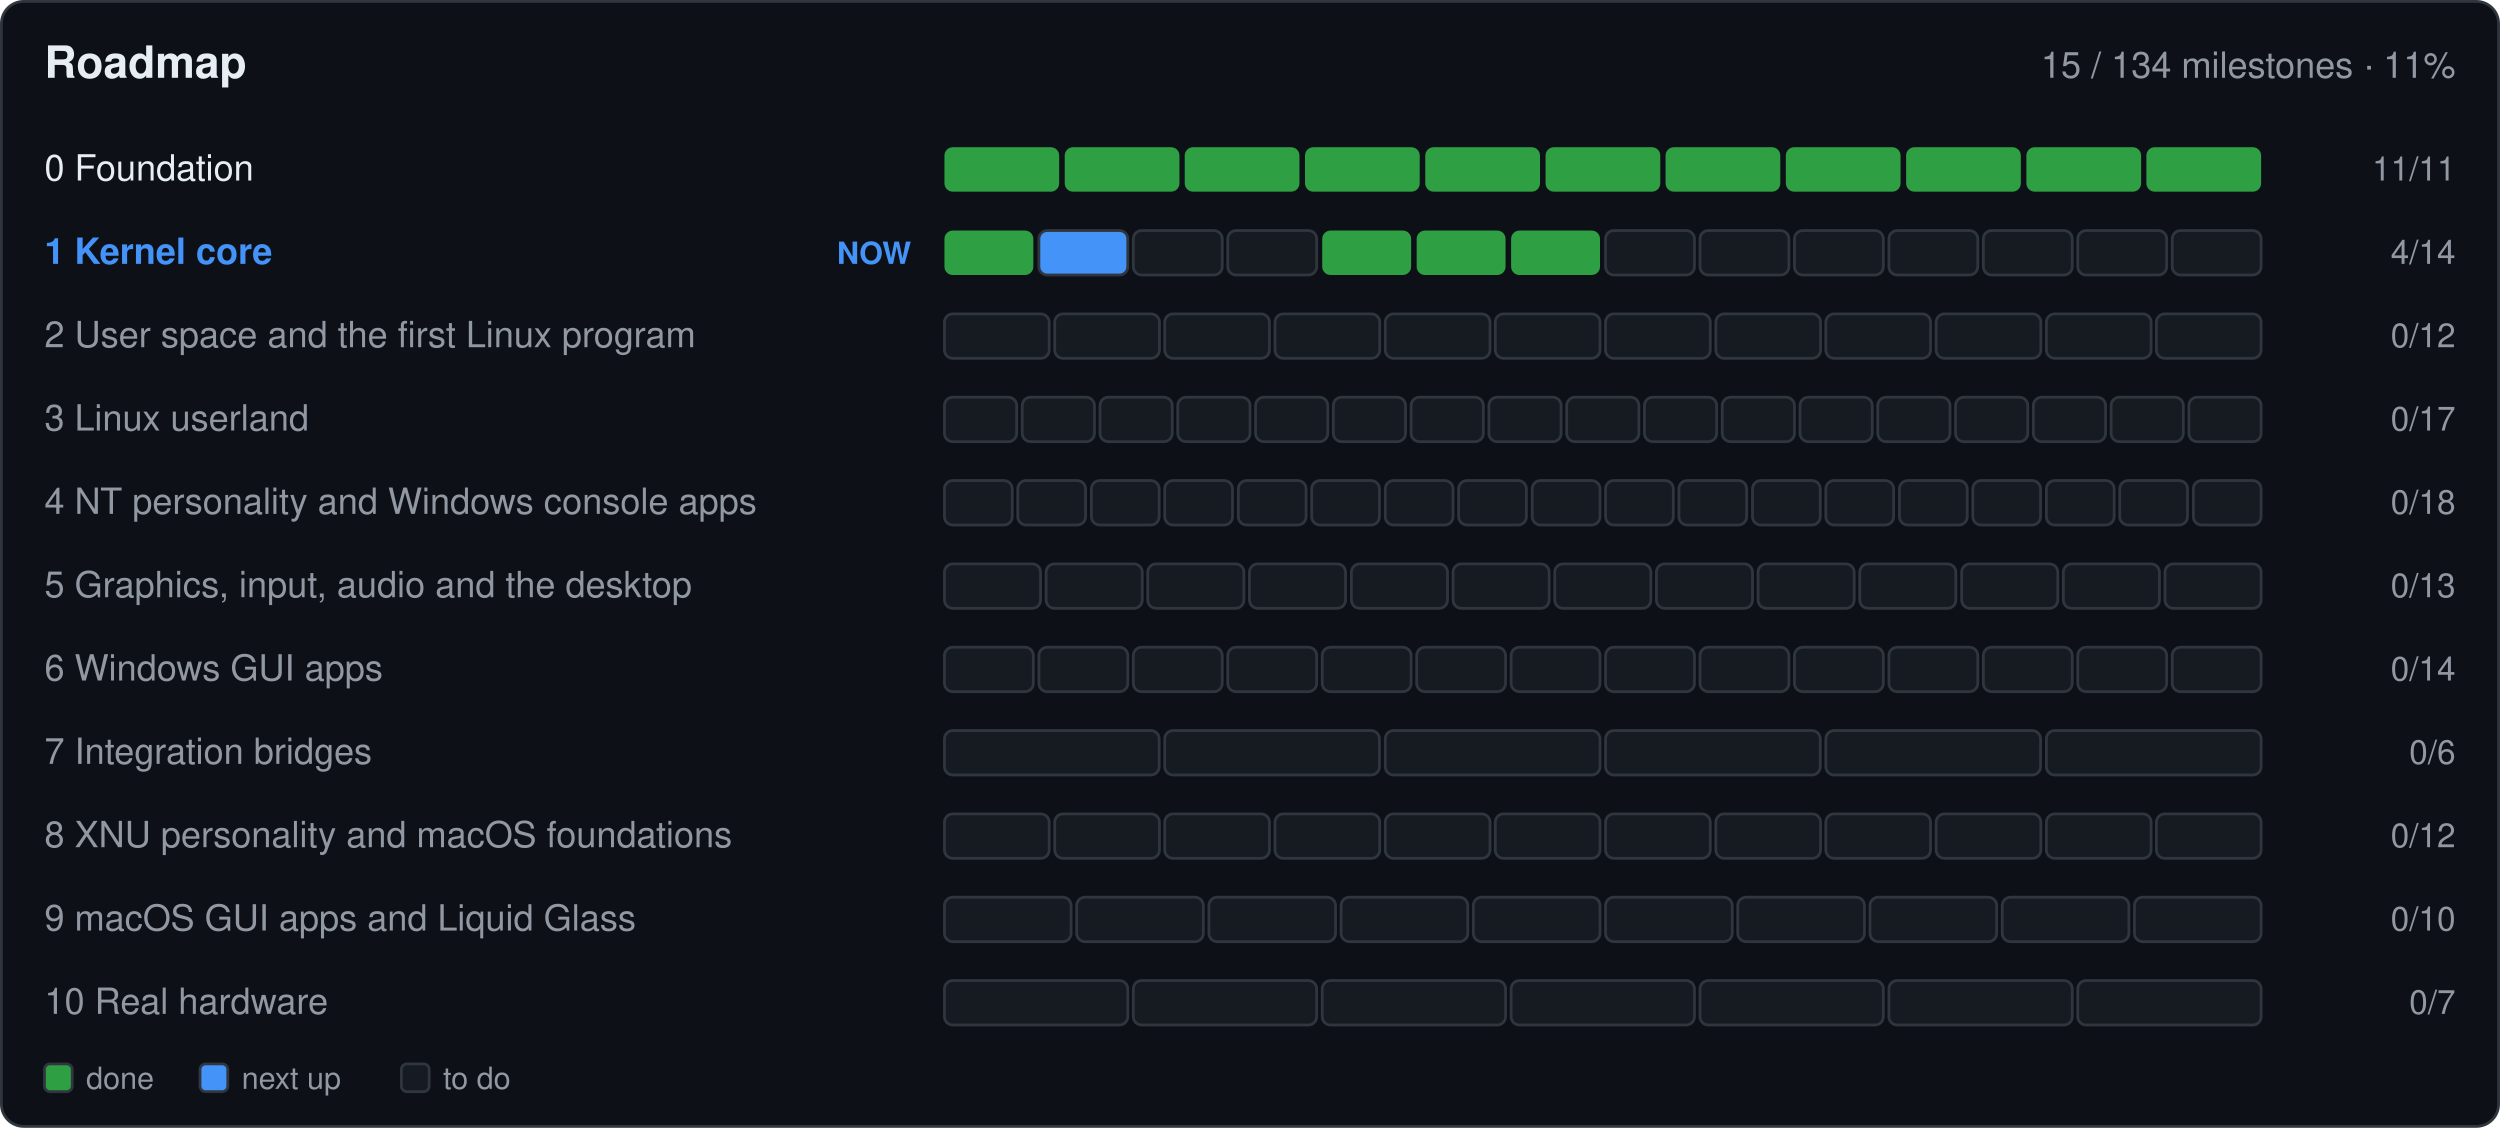
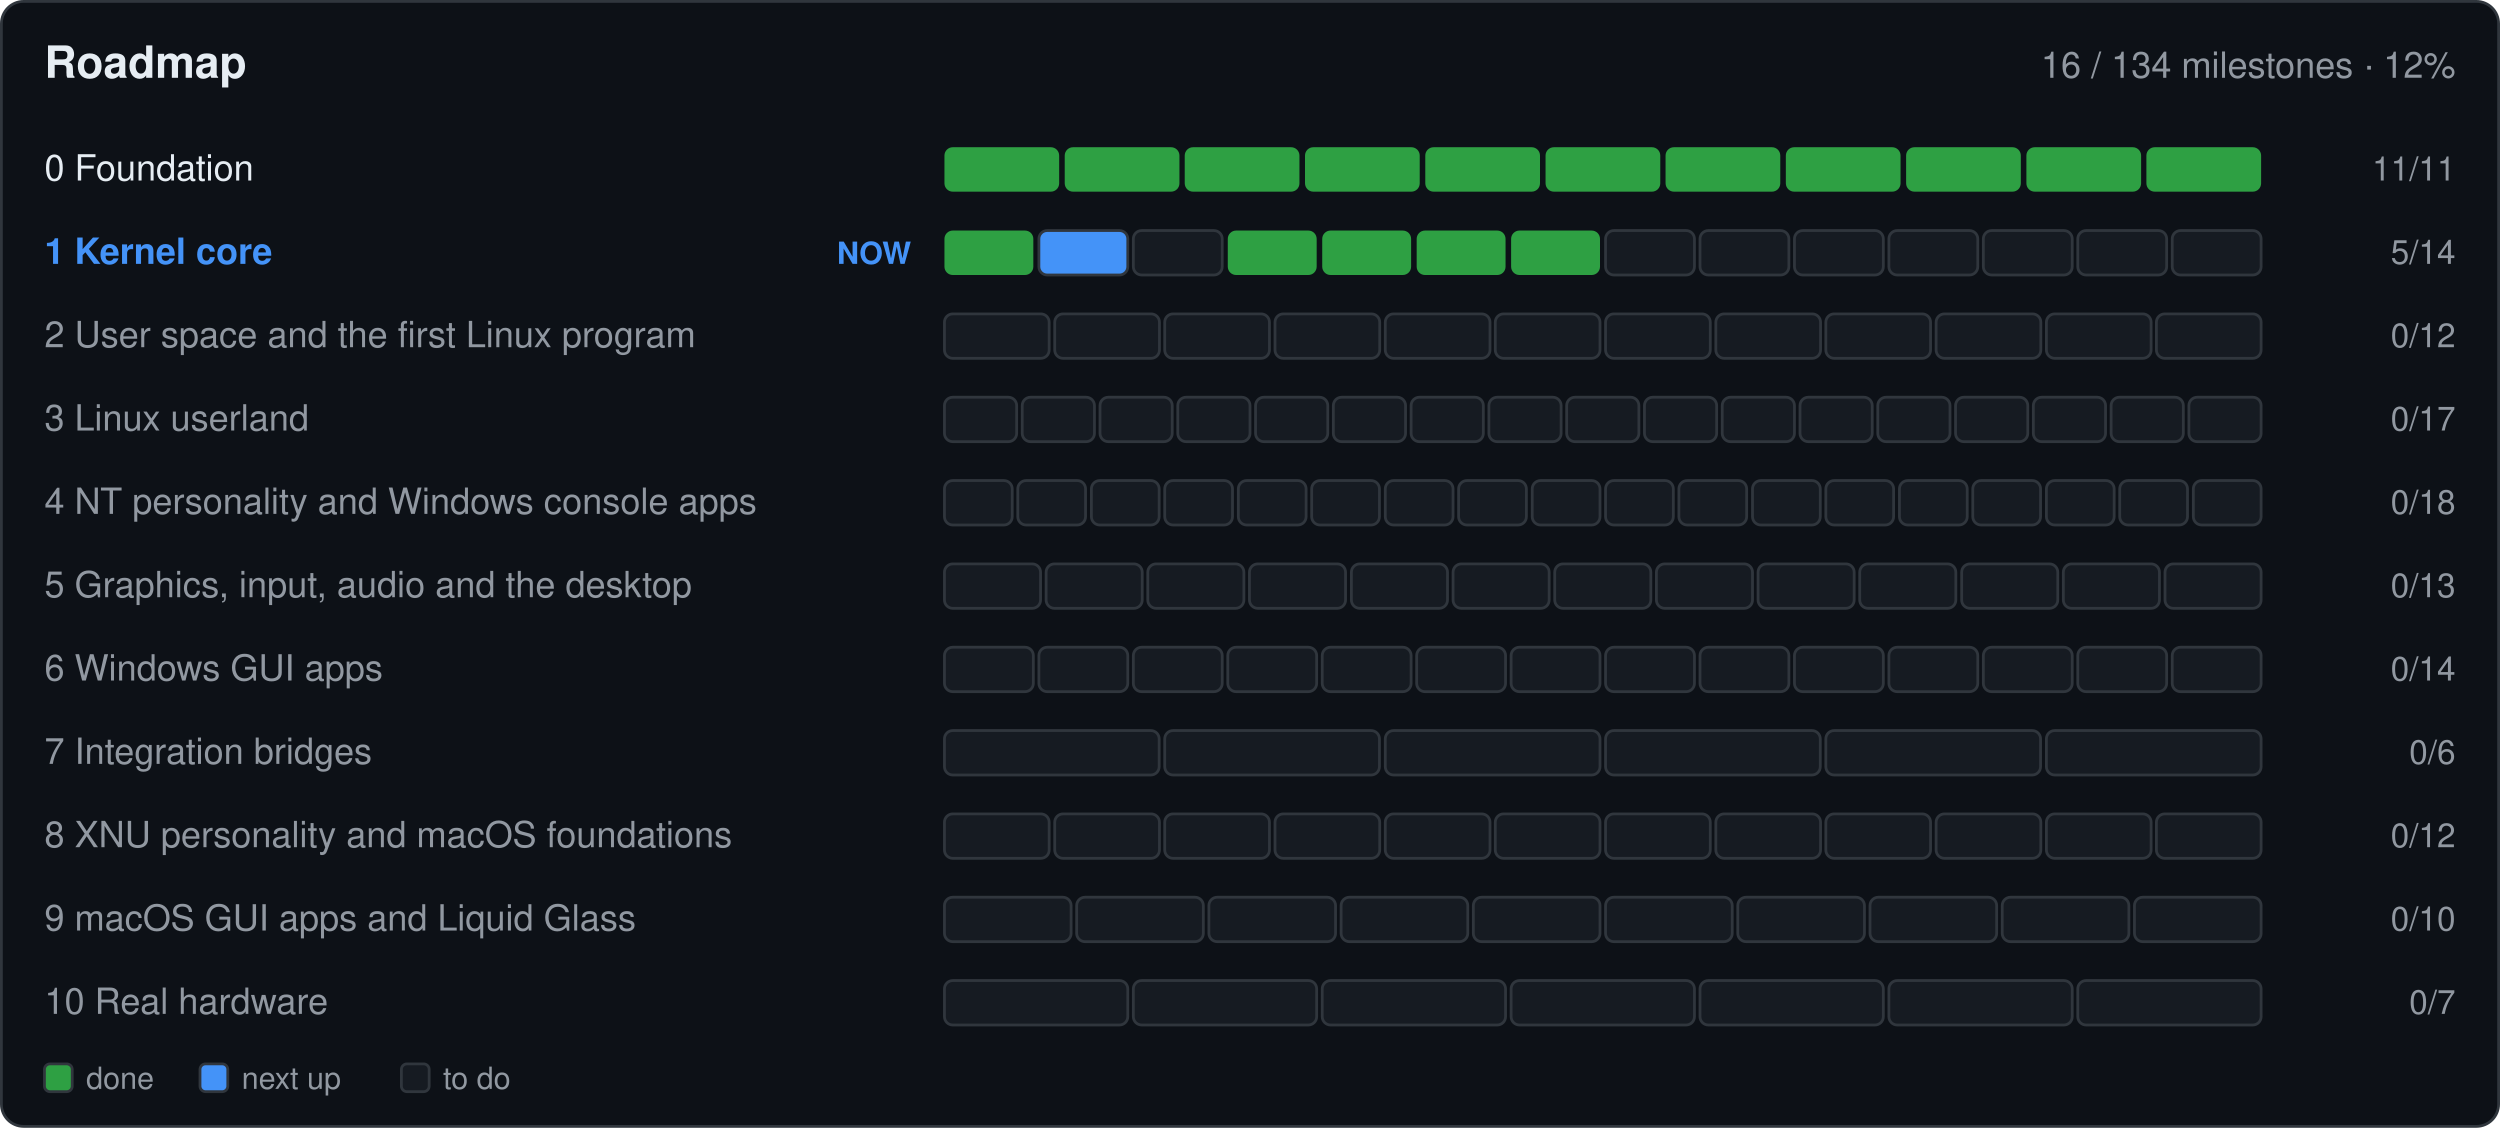
- <svg xmlns="http://www.w3.org/2000/svg" width="900" height="406" viewBox="0 0 900 406" role="img" aria-label="Roadmap: 15 of 134 milestones done">
+ <svg xmlns="http://www.w3.org/2000/svg" width="900" height="406" viewBox="0 0 900 406" role="img" aria-label="Roadmap: 16 of 134 milestones done">
  <rect x="0.5" y="0.5" width="899.0" height="405.0" fill="#0d1117" rx="8" stroke="#30363d" />
  <text x="16.0" y="28.0" font-family="-apple-system,BlinkMacSystemFont,'Segoe UI',Helvetica,Arial,sans-serif" font-size="16" font-weight="600" fill="#e6edf3" text-anchor="start">Roadmap</text>
-   <text x="884.0" y="28.0" font-family="-apple-system,BlinkMacSystemFont,'Segoe UI',Helvetica,Arial,sans-serif" font-size="13" font-weight="400" fill="#9198a1" text-anchor="end">15 / 134 milestones · 11%</text>
+   <text x="884.0" y="28.0" font-family="-apple-system,BlinkMacSystemFont,'Segoe UI',Helvetica,Arial,sans-serif" font-size="13" font-weight="400" fill="#9198a1" text-anchor="end">16 / 134 milestones · 12%</text>
  <text x="16.0" y="65.0" font-family="-apple-system,BlinkMacSystemFont,'Segoe UI',Helvetica,Arial,sans-serif" font-size="13" font-weight="400" fill="#e6edf3" text-anchor="start"> 0  Foundation</text>
  <g>
    <rect x="340.0" y="53.0" width="41.3" height="16.0" fill="#2ea043" rx="3" />
  </g>
  <g>
    <rect x="383.3" y="53.0" width="41.3" height="16.0" fill="#2ea043" rx="3" />
  </g>
  <g>
    <rect x="426.5" y="53.0" width="41.3" height="16.0" fill="#2ea043" rx="3" />
  </g>
  <g>
    <rect x="469.8" y="53.0" width="41.3" height="16.0" fill="#2ea043" rx="3" />
  </g>
  <g>
    <rect x="513.1" y="53.0" width="41.3" height="16.0" fill="#2ea043" rx="3" />
  </g>
  <g>
    <rect x="556.4" y="53.0" width="41.3" height="16.0" fill="#2ea043" rx="3" />
  </g>
  <g>
    <rect x="599.6" y="53.0" width="41.3" height="16.0" fill="#2ea043" rx="3" />
  </g>
  <g>
    <rect x="642.9" y="53.0" width="41.3" height="16.0" fill="#2ea043" rx="3" />
  </g>
  <g>
    <rect x="686.2" y="53.0" width="41.3" height="16.0" fill="#2ea043" rx="3" />
  </g>
  <g>
    <rect x="729.5" y="53.0" width="41.3" height="16.0" fill="#2ea043" rx="3" />
  </g>
  <g>
    <rect x="772.7" y="53.0" width="41.3" height="16.0" fill="#2ea043" rx="3" />
  </g>
  <text x="884.0" y="65.0" font-family="-apple-system,BlinkMacSystemFont,'Segoe UI',Helvetica,Arial,sans-serif" font-size="12" font-weight="400" fill="#9198a1" text-anchor="end">11/11</text>
  <text x="16.0" y="95.0" font-family="-apple-system,BlinkMacSystemFont,'Segoe UI',Helvetica,Arial,sans-serif" font-size="13" font-weight="600" fill="#4493f8" text-anchor="start"> 1  Kernel core</text>
  <text x="328.0" y="95.0" font-family="-apple-system,BlinkMacSystemFont,'Segoe UI',Helvetica,Arial,sans-serif" font-size="11" font-weight="600" fill="#4493f8" text-anchor="end">NOW</text>
  <g>
    <rect x="340.0" y="83.0" width="32.0" height="16.0" fill="#2ea043" rx="3" />
  </g>
  <g>
    <rect x="374.0" y="83.0" width="32.0" height="16.0" fill="#4493f8" rx="3" stroke="#30363d" />
  </g>
  <g>
    <rect x="408.0" y="83.0" width="32.0" height="16.0" fill="#161b22" rx="3" stroke="#30363d" />
  </g>
  <g>
-     <rect x="442.0" y="83.0" width="32.0" height="16.0" fill="#161b22" rx="3" stroke="#30363d" />
+     <rect x="442.0" y="83.0" width="32.0" height="16.0" fill="#2ea043" rx="3" />
  </g>
  <g>
    <rect x="476.0" y="83.0" width="32.0" height="16.0" fill="#2ea043" rx="3" />
  </g>
  <g>
    <rect x="510.0" y="83.0" width="32.0" height="16.0" fill="#2ea043" rx="3" />
  </g>
  <g>
    <rect x="544.0" y="83.0" width="32.0" height="16.0" fill="#2ea043" rx="3" />
  </g>
  <g>
    <rect x="578.0" y="83.0" width="32.0" height="16.0" fill="#161b22" rx="3" stroke="#30363d" />
  </g>
  <g>
    <rect x="612.0" y="83.0" width="32.0" height="16.0" fill="#161b22" rx="3" stroke="#30363d" />
  </g>
  <g>
    <rect x="646.0" y="83.0" width="32.0" height="16.0" fill="#161b22" rx="3" stroke="#30363d" />
  </g>
  <g>
    <rect x="680.0" y="83.0" width="32.0" height="16.0" fill="#161b22" rx="3" stroke="#30363d" />
  </g>
  <g>
    <rect x="714.0" y="83.0" width="32.0" height="16.0" fill="#161b22" rx="3" stroke="#30363d" />
  </g>
  <g>
    <rect x="748.0" y="83.0" width="32.0" height="16.0" fill="#161b22" rx="3" stroke="#30363d" />
  </g>
  <g>
    <rect x="782.0" y="83.0" width="32.0" height="16.0" fill="#161b22" rx="3" stroke="#30363d" />
  </g>
-   <text x="884.0" y="95.0" font-family="-apple-system,BlinkMacSystemFont,'Segoe UI',Helvetica,Arial,sans-serif" font-size="12" font-weight="400" fill="#9198a1" text-anchor="end">4/14</text>
+   <text x="884.0" y="95.0" font-family="-apple-system,BlinkMacSystemFont,'Segoe UI',Helvetica,Arial,sans-serif" font-size="12" font-weight="400" fill="#9198a1" text-anchor="end">5/14</text>
  <text x="16.0" y="125.0" font-family="-apple-system,BlinkMacSystemFont,'Segoe UI',Helvetica,Arial,sans-serif" font-size="13" font-weight="400" fill="#9198a1" text-anchor="start"> 2  User space and the first Linux program</text>
  <g>
    <rect x="340.0" y="113.0" width="37.7" height="16.0" fill="#161b22" rx="3" stroke="#30363d" />
  </g>
  <g>
    <rect x="379.7" y="113.0" width="37.7" height="16.0" fill="#161b22" rx="3" stroke="#30363d" />
  </g>
  <g>
    <rect x="419.3" y="113.0" width="37.7" height="16.0" fill="#161b22" rx="3" stroke="#30363d" />
  </g>
  <g>
    <rect x="459.0" y="113.0" width="37.7" height="16.0" fill="#161b22" rx="3" stroke="#30363d" />
  </g>
  <g>
    <rect x="498.7" y="113.0" width="37.7" height="16.0" fill="#161b22" rx="3" stroke="#30363d" />
  </g>
  <g>
    <rect x="538.3" y="113.0" width="37.7" height="16.0" fill="#161b22" rx="3" stroke="#30363d" />
  </g>
  <g>
    <rect x="578.0" y="113.0" width="37.7" height="16.0" fill="#161b22" rx="3" stroke="#30363d" />
  </g>
  <g>
    <rect x="617.7" y="113.0" width="37.7" height="16.0" fill="#161b22" rx="3" stroke="#30363d" />
  </g>
  <g>
    <rect x="657.3" y="113.0" width="37.7" height="16.0" fill="#161b22" rx="3" stroke="#30363d" />
  </g>
  <g>
    <rect x="697.0" y="113.0" width="37.7" height="16.0" fill="#161b22" rx="3" stroke="#30363d" />
  </g>
  <g>
    <rect x="736.7" y="113.0" width="37.7" height="16.0" fill="#161b22" rx="3" stroke="#30363d" />
  </g>
  <g>
    <rect x="776.3" y="113.0" width="37.7" height="16.0" fill="#161b22" rx="3" stroke="#30363d" />
  </g>
  <text x="884.0" y="125.0" font-family="-apple-system,BlinkMacSystemFont,'Segoe UI',Helvetica,Arial,sans-serif" font-size="12" font-weight="400" fill="#9198a1" text-anchor="end">0/12</text>
  <text x="16.0" y="155.0" font-family="-apple-system,BlinkMacSystemFont,'Segoe UI',Helvetica,Arial,sans-serif" font-size="13" font-weight="400" fill="#9198a1" text-anchor="start"> 3  Linux userland</text>
  <g>
    <rect x="340.0" y="143.0" width="26.0" height="16.0" fill="#161b22" rx="3" stroke="#30363d" />
  </g>
  <g>
    <rect x="368.0" y="143.0" width="26.0" height="16.0" fill="#161b22" rx="3" stroke="#30363d" />
  </g>
  <g>
    <rect x="396.0" y="143.0" width="26.0" height="16.0" fill="#161b22" rx="3" stroke="#30363d" />
  </g>
  <g>
    <rect x="424.0" y="143.0" width="26.0" height="16.0" fill="#161b22" rx="3" stroke="#30363d" />
  </g>
  <g>
    <rect x="452.0" y="143.0" width="26.0" height="16.0" fill="#161b22" rx="3" stroke="#30363d" />
  </g>
  <g>
    <rect x="480.0" y="143.0" width="26.0" height="16.0" fill="#161b22" rx="3" stroke="#30363d" />
  </g>
  <g>
    <rect x="508.0" y="143.0" width="26.0" height="16.0" fill="#161b22" rx="3" stroke="#30363d" />
  </g>
  <g>
    <rect x="536.0" y="143.0" width="26.0" height="16.0" fill="#161b22" rx="3" stroke="#30363d" />
  </g>
  <g>
    <rect x="564.0" y="143.0" width="26.0" height="16.0" fill="#161b22" rx="3" stroke="#30363d" />
  </g>
  <g>
    <rect x="592.0" y="143.0" width="26.0" height="16.0" fill="#161b22" rx="3" stroke="#30363d" />
  </g>
  <g>
    <rect x="620.0" y="143.0" width="26.0" height="16.0" fill="#161b22" rx="3" stroke="#30363d" />
  </g>
  <g>
    <rect x="648.0" y="143.0" width="26.0" height="16.0" fill="#161b22" rx="3" stroke="#30363d" />
  </g>
  <g>
    <rect x="676.0" y="143.0" width="26.0" height="16.0" fill="#161b22" rx="3" stroke="#30363d" />
  </g>
  <g>
    <rect x="704.0" y="143.0" width="26.0" height="16.0" fill="#161b22" rx="3" stroke="#30363d" />
  </g>
  <g>
    <rect x="732.0" y="143.0" width="26.0" height="16.0" fill="#161b22" rx="3" stroke="#30363d" />
  </g>
  <g>
    <rect x="760.0" y="143.0" width="26.0" height="16.0" fill="#161b22" rx="3" stroke="#30363d" />
  </g>
  <g>
    <rect x="788.0" y="143.0" width="26.0" height="16.0" fill="#161b22" rx="3" stroke="#30363d" />
  </g>
  <text x="884.0" y="155.0" font-family="-apple-system,BlinkMacSystemFont,'Segoe UI',Helvetica,Arial,sans-serif" font-size="12" font-weight="400" fill="#9198a1" text-anchor="end">0/17</text>
  <text x="16.0" y="185.0" font-family="-apple-system,BlinkMacSystemFont,'Segoe UI',Helvetica,Arial,sans-serif" font-size="13" font-weight="400" fill="#9198a1" text-anchor="start"> 4  NT personality and Windows console apps</text>
  <g>
    <rect x="340.0" y="173.0" width="24.4" height="16.0" fill="#161b22" rx="3" stroke="#30363d" />
  </g>
  <g>
    <rect x="366.4" y="173.0" width="24.4" height="16.0" fill="#161b22" rx="3" stroke="#30363d" />
  </g>
  <g>
    <rect x="392.9" y="173.0" width="24.4" height="16.0" fill="#161b22" rx="3" stroke="#30363d" />
  </g>
  <g>
    <rect x="419.3" y="173.0" width="24.4" height="16.0" fill="#161b22" rx="3" stroke="#30363d" />
  </g>
  <g>
    <rect x="445.8" y="173.0" width="24.4" height="16.0" fill="#161b22" rx="3" stroke="#30363d" />
  </g>
  <g>
    <rect x="472.2" y="173.0" width="24.4" height="16.0" fill="#161b22" rx="3" stroke="#30363d" />
  </g>
  <g>
    <rect x="498.7" y="173.0" width="24.4" height="16.0" fill="#161b22" rx="3" stroke="#30363d" />
  </g>
  <g>
    <rect x="525.1" y="173.0" width="24.4" height="16.0" fill="#161b22" rx="3" stroke="#30363d" />
  </g>
  <g>
    <rect x="551.6" y="173.0" width="24.4" height="16.0" fill="#161b22" rx="3" stroke="#30363d" />
  </g>
  <g>
    <rect x="578.0" y="173.0" width="24.4" height="16.0" fill="#161b22" rx="3" stroke="#30363d" />
  </g>
  <g>
    <rect x="604.4" y="173.0" width="24.4" height="16.0" fill="#161b22" rx="3" stroke="#30363d" />
  </g>
  <g>
    <rect x="630.9" y="173.0" width="24.4" height="16.0" fill="#161b22" rx="3" stroke="#30363d" />
  </g>
  <g>
    <rect x="657.3" y="173.0" width="24.4" height="16.0" fill="#161b22" rx="3" stroke="#30363d" />
  </g>
  <g>
    <rect x="683.8" y="173.0" width="24.4" height="16.0" fill="#161b22" rx="3" stroke="#30363d" />
  </g>
  <g>
    <rect x="710.2" y="173.0" width="24.4" height="16.0" fill="#161b22" rx="3" stroke="#30363d" />
  </g>
  <g>
    <rect x="736.7" y="173.0" width="24.4" height="16.0" fill="#161b22" rx="3" stroke="#30363d" />
  </g>
  <g>
    <rect x="763.1" y="173.0" width="24.4" height="16.0" fill="#161b22" rx="3" stroke="#30363d" />
  </g>
  <g>
    <rect x="789.6" y="173.0" width="24.4" height="16.0" fill="#161b22" rx="3" stroke="#30363d" />
  </g>
  <text x="884.0" y="185.0" font-family="-apple-system,BlinkMacSystemFont,'Segoe UI',Helvetica,Arial,sans-serif" font-size="12" font-weight="400" fill="#9198a1" text-anchor="end">0/18</text>
  <text x="16.0" y="215.0" font-family="-apple-system,BlinkMacSystemFont,'Segoe UI',Helvetica,Arial,sans-serif" font-size="13" font-weight="400" fill="#9198a1" text-anchor="start"> 5  Graphics, input, audio and the desktop</text>
  <g>
    <rect x="340.0" y="203.0" width="34.6" height="16.0" fill="#161b22" rx="3" stroke="#30363d" />
  </g>
  <g>
    <rect x="376.6" y="203.0" width="34.6" height="16.0" fill="#161b22" rx="3" stroke="#30363d" />
  </g>
  <g>
    <rect x="413.2" y="203.0" width="34.6" height="16.0" fill="#161b22" rx="3" stroke="#30363d" />
  </g>
  <g>
    <rect x="449.8" y="203.0" width="34.6" height="16.0" fill="#161b22" rx="3" stroke="#30363d" />
  </g>
  <g>
    <rect x="486.5" y="203.0" width="34.6" height="16.0" fill="#161b22" rx="3" stroke="#30363d" />
  </g>
  <g>
    <rect x="523.1" y="203.0" width="34.6" height="16.0" fill="#161b22" rx="3" stroke="#30363d" />
  </g>
  <g>
    <rect x="559.7" y="203.0" width="34.6" height="16.0" fill="#161b22" rx="3" stroke="#30363d" />
  </g>
  <g>
    <rect x="596.3" y="203.0" width="34.6" height="16.0" fill="#161b22" rx="3" stroke="#30363d" />
  </g>
  <g>
    <rect x="632.9" y="203.0" width="34.6" height="16.0" fill="#161b22" rx="3" stroke="#30363d" />
  </g>
  <g>
    <rect x="669.5" y="203.0" width="34.6" height="16.0" fill="#161b22" rx="3" stroke="#30363d" />
  </g>
  <g>
    <rect x="706.2" y="203.0" width="34.6" height="16.0" fill="#161b22" rx="3" stroke="#30363d" />
  </g>
  <g>
    <rect x="742.8" y="203.0" width="34.6" height="16.0" fill="#161b22" rx="3" stroke="#30363d" />
  </g>
  <g>
    <rect x="779.4" y="203.0" width="34.6" height="16.0" fill="#161b22" rx="3" stroke="#30363d" />
  </g>
  <text x="884.0" y="215.0" font-family="-apple-system,BlinkMacSystemFont,'Segoe UI',Helvetica,Arial,sans-serif" font-size="12" font-weight="400" fill="#9198a1" text-anchor="end">0/13</text>
  <text x="16.0" y="245.0" font-family="-apple-system,BlinkMacSystemFont,'Segoe UI',Helvetica,Arial,sans-serif" font-size="13" font-weight="400" fill="#9198a1" text-anchor="start"> 6  Windows GUI apps</text>
  <g>
    <rect x="340.0" y="233.0" width="32.0" height="16.0" fill="#161b22" rx="3" stroke="#30363d" />
  </g>
  <g>
    <rect x="374.0" y="233.0" width="32.0" height="16.0" fill="#161b22" rx="3" stroke="#30363d" />
  </g>
  <g>
    <rect x="408.0" y="233.0" width="32.0" height="16.0" fill="#161b22" rx="3" stroke="#30363d" />
  </g>
  <g>
    <rect x="442.0" y="233.0" width="32.0" height="16.0" fill="#161b22" rx="3" stroke="#30363d" />
  </g>
  <g>
    <rect x="476.0" y="233.0" width="32.0" height="16.0" fill="#161b22" rx="3" stroke="#30363d" />
  </g>
  <g>
    <rect x="510.0" y="233.0" width="32.0" height="16.0" fill="#161b22" rx="3" stroke="#30363d" />
  </g>
  <g>
    <rect x="544.0" y="233.0" width="32.0" height="16.0" fill="#161b22" rx="3" stroke="#30363d" />
  </g>
  <g>
    <rect x="578.0" y="233.0" width="32.0" height="16.0" fill="#161b22" rx="3" stroke="#30363d" />
  </g>
  <g>
    <rect x="612.0" y="233.0" width="32.0" height="16.0" fill="#161b22" rx="3" stroke="#30363d" />
  </g>
  <g>
    <rect x="646.0" y="233.0" width="32.0" height="16.0" fill="#161b22" rx="3" stroke="#30363d" />
  </g>
  <g>
    <rect x="680.0" y="233.0" width="32.0" height="16.0" fill="#161b22" rx="3" stroke="#30363d" />
  </g>
  <g>
    <rect x="714.0" y="233.0" width="32.0" height="16.0" fill="#161b22" rx="3" stroke="#30363d" />
  </g>
  <g>
    <rect x="748.0" y="233.0" width="32.0" height="16.0" fill="#161b22" rx="3" stroke="#30363d" />
  </g>
  <g>
    <rect x="782.0" y="233.0" width="32.0" height="16.0" fill="#161b22" rx="3" stroke="#30363d" />
  </g>
  <text x="884.0" y="245.0" font-family="-apple-system,BlinkMacSystemFont,'Segoe UI',Helvetica,Arial,sans-serif" font-size="12" font-weight="400" fill="#9198a1" text-anchor="end">0/14</text>
  <text x="16.0" y="275.0" font-family="-apple-system,BlinkMacSystemFont,'Segoe UI',Helvetica,Arial,sans-serif" font-size="13" font-weight="400" fill="#9198a1" text-anchor="start"> 7  Integration bridges</text>
  <g>
    <rect x="340.0" y="263.0" width="77.3" height="16.0" fill="#161b22" rx="3" stroke="#30363d" />
  </g>
  <g>
    <rect x="419.3" y="263.0" width="77.3" height="16.0" fill="#161b22" rx="3" stroke="#30363d" />
  </g>
  <g>
    <rect x="498.7" y="263.0" width="77.3" height="16.0" fill="#161b22" rx="3" stroke="#30363d" />
  </g>
  <g>
    <rect x="578.0" y="263.0" width="77.3" height="16.0" fill="#161b22" rx="3" stroke="#30363d" />
  </g>
  <g>
    <rect x="657.3" y="263.0" width="77.3" height="16.0" fill="#161b22" rx="3" stroke="#30363d" />
  </g>
  <g>
    <rect x="736.7" y="263.0" width="77.3" height="16.0" fill="#161b22" rx="3" stroke="#30363d" />
  </g>
  <text x="884.0" y="275.0" font-family="-apple-system,BlinkMacSystemFont,'Segoe UI',Helvetica,Arial,sans-serif" font-size="12" font-weight="400" fill="#9198a1" text-anchor="end">0/6</text>
  <text x="16.0" y="305.0" font-family="-apple-system,BlinkMacSystemFont,'Segoe UI',Helvetica,Arial,sans-serif" font-size="13" font-weight="400" fill="#9198a1" text-anchor="start"> 8  XNU personality and macOS foundations</text>
  <g>
    <rect x="340.0" y="293.0" width="37.7" height="16.0" fill="#161b22" rx="3" stroke="#30363d" />
  </g>
  <g>
    <rect x="379.7" y="293.0" width="37.7" height="16.0" fill="#161b22" rx="3" stroke="#30363d" />
  </g>
  <g>
    <rect x="419.3" y="293.0" width="37.7" height="16.0" fill="#161b22" rx="3" stroke="#30363d" />
  </g>
  <g>
    <rect x="459.0" y="293.0" width="37.7" height="16.0" fill="#161b22" rx="3" stroke="#30363d" />
  </g>
  <g>
    <rect x="498.7" y="293.0" width="37.7" height="16.0" fill="#161b22" rx="3" stroke="#30363d" />
  </g>
  <g>
    <rect x="538.3" y="293.0" width="37.7" height="16.0" fill="#161b22" rx="3" stroke="#30363d" />
  </g>
  <g>
    <rect x="578.0" y="293.0" width="37.7" height="16.0" fill="#161b22" rx="3" stroke="#30363d" />
  </g>
  <g>
    <rect x="617.7" y="293.0" width="37.7" height="16.0" fill="#161b22" rx="3" stroke="#30363d" />
  </g>
  <g>
    <rect x="657.3" y="293.0" width="37.7" height="16.0" fill="#161b22" rx="3" stroke="#30363d" />
  </g>
  <g>
    <rect x="697.0" y="293.0" width="37.7" height="16.0" fill="#161b22" rx="3" stroke="#30363d" />
  </g>
  <g>
    <rect x="736.7" y="293.0" width="37.7" height="16.0" fill="#161b22" rx="3" stroke="#30363d" />
  </g>
  <g>
    <rect x="776.3" y="293.0" width="37.7" height="16.0" fill="#161b22" rx="3" stroke="#30363d" />
  </g>
  <text x="884.0" y="305.0" font-family="-apple-system,BlinkMacSystemFont,'Segoe UI',Helvetica,Arial,sans-serif" font-size="12" font-weight="400" fill="#9198a1" text-anchor="end">0/12</text>
  <text x="16.0" y="335.0" font-family="-apple-system,BlinkMacSystemFont,'Segoe UI',Helvetica,Arial,sans-serif" font-size="13" font-weight="400" fill="#9198a1" text-anchor="start"> 9  macOS GUI apps and Liquid Glass</text>
  <g>
    <rect x="340.0" y="323.0" width="45.6" height="16.0" fill="#161b22" rx="3" stroke="#30363d" />
  </g>
  <g>
    <rect x="387.6" y="323.0" width="45.6" height="16.0" fill="#161b22" rx="3" stroke="#30363d" />
  </g>
  <g>
    <rect x="435.2" y="323.0" width="45.6" height="16.0" fill="#161b22" rx="3" stroke="#30363d" />
  </g>
  <g>
    <rect x="482.8" y="323.0" width="45.6" height="16.0" fill="#161b22" rx="3" stroke="#30363d" />
  </g>
  <g>
    <rect x="530.4" y="323.0" width="45.6" height="16.0" fill="#161b22" rx="3" stroke="#30363d" />
  </g>
  <g>
    <rect x="578.0" y="323.0" width="45.6" height="16.0" fill="#161b22" rx="3" stroke="#30363d" />
  </g>
  <g>
    <rect x="625.6" y="323.0" width="45.6" height="16.0" fill="#161b22" rx="3" stroke="#30363d" />
  </g>
  <g>
    <rect x="673.2" y="323.0" width="45.6" height="16.0" fill="#161b22" rx="3" stroke="#30363d" />
  </g>
  <g>
    <rect x="720.8" y="323.0" width="45.6" height="16.0" fill="#161b22" rx="3" stroke="#30363d" />
  </g>
  <g>
    <rect x="768.4" y="323.0" width="45.6" height="16.0" fill="#161b22" rx="3" stroke="#30363d" />
  </g>
  <text x="884.0" y="335.0" font-family="-apple-system,BlinkMacSystemFont,'Segoe UI',Helvetica,Arial,sans-serif" font-size="12" font-weight="400" fill="#9198a1" text-anchor="end">0/10</text>
  <text x="16.0" y="365.0" font-family="-apple-system,BlinkMacSystemFont,'Segoe UI',Helvetica,Arial,sans-serif" font-size="13" font-weight="400" fill="#9198a1" text-anchor="start">10  Real hardware</text>
  <g>
    <rect x="340.0" y="353.0" width="66.0" height="16.0" fill="#161b22" rx="3" stroke="#30363d" />
  </g>
  <g>
    <rect x="408.0" y="353.0" width="66.0" height="16.0" fill="#161b22" rx="3" stroke="#30363d" />
  </g>
  <g>
    <rect x="476.0" y="353.0" width="66.0" height="16.0" fill="#161b22" rx="3" stroke="#30363d" />
  </g>
  <g>
    <rect x="544.0" y="353.0" width="66.0" height="16.0" fill="#161b22" rx="3" stroke="#30363d" />
  </g>
  <g>
    <rect x="612.0" y="353.0" width="66.0" height="16.0" fill="#161b22" rx="3" stroke="#30363d" />
  </g>
  <g>
    <rect x="680.0" y="353.0" width="66.0" height="16.0" fill="#161b22" rx="3" stroke="#30363d" />
  </g>
  <g>
    <rect x="748.0" y="353.0" width="66.0" height="16.0" fill="#161b22" rx="3" stroke="#30363d" />
  </g>
  <text x="884.0" y="365.0" font-family="-apple-system,BlinkMacSystemFont,'Segoe UI',Helvetica,Arial,sans-serif" font-size="12" font-weight="400" fill="#9198a1" text-anchor="end">0/7</text>
  <rect x="16.0" y="383.0" width="10.0" height="10.0" fill="#2ea043" rx="2" stroke="#30363d" />
  <text x="31.0" y="392.0" font-family="-apple-system,BlinkMacSystemFont,'Segoe UI',Helvetica,Arial,sans-serif" font-size="11" font-weight="400" fill="#9198a1" text-anchor="start">done</text>
  <rect x="72.0" y="383.0" width="10.0" height="10.0" fill="#4493f8" rx="2" stroke="#30363d" />
  <text x="87.0" y="392.0" font-family="-apple-system,BlinkMacSystemFont,'Segoe UI',Helvetica,Arial,sans-serif" font-size="11" font-weight="400" fill="#9198a1" text-anchor="start">next up</text>
  <rect x="144.5" y="383.0" width="10.0" height="10.0" fill="#161b22" rx="2" stroke="#30363d" />
  <text x="159.5" y="392.0" font-family="-apple-system,BlinkMacSystemFont,'Segoe UI',Helvetica,Arial,sans-serif" font-size="11" font-weight="400" fill="#9198a1" text-anchor="start">to do</text>
</svg>
